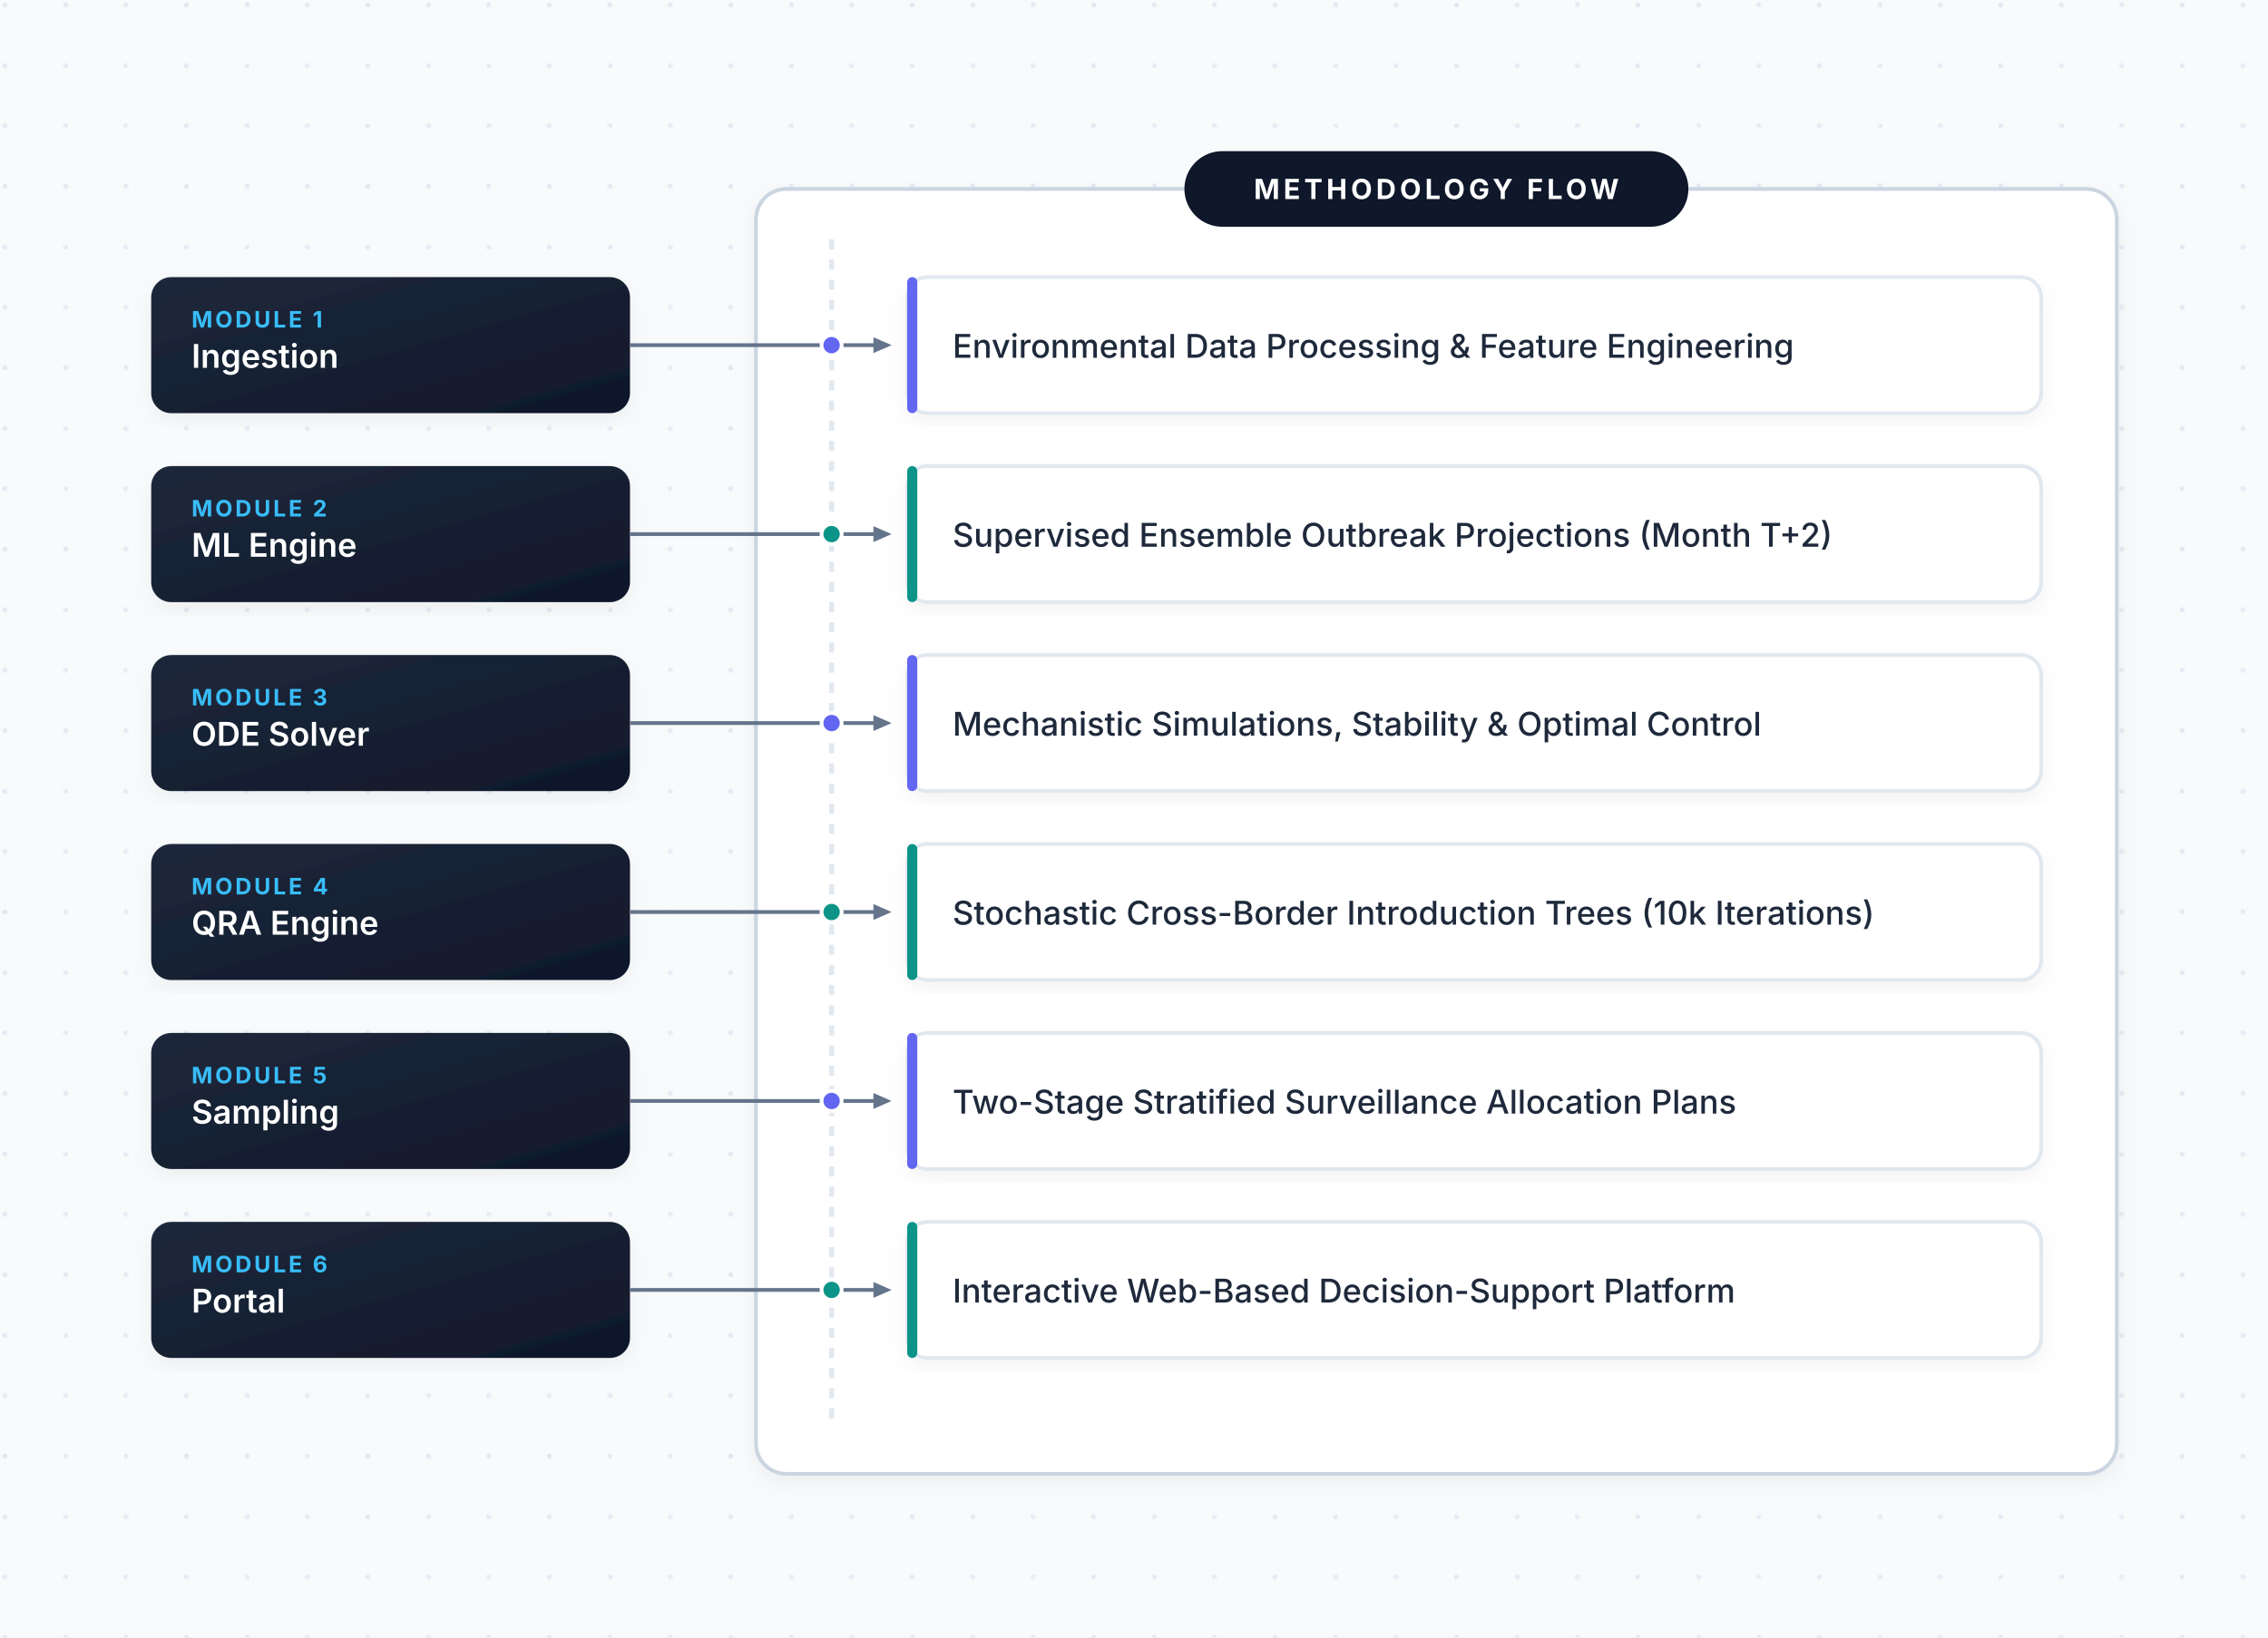
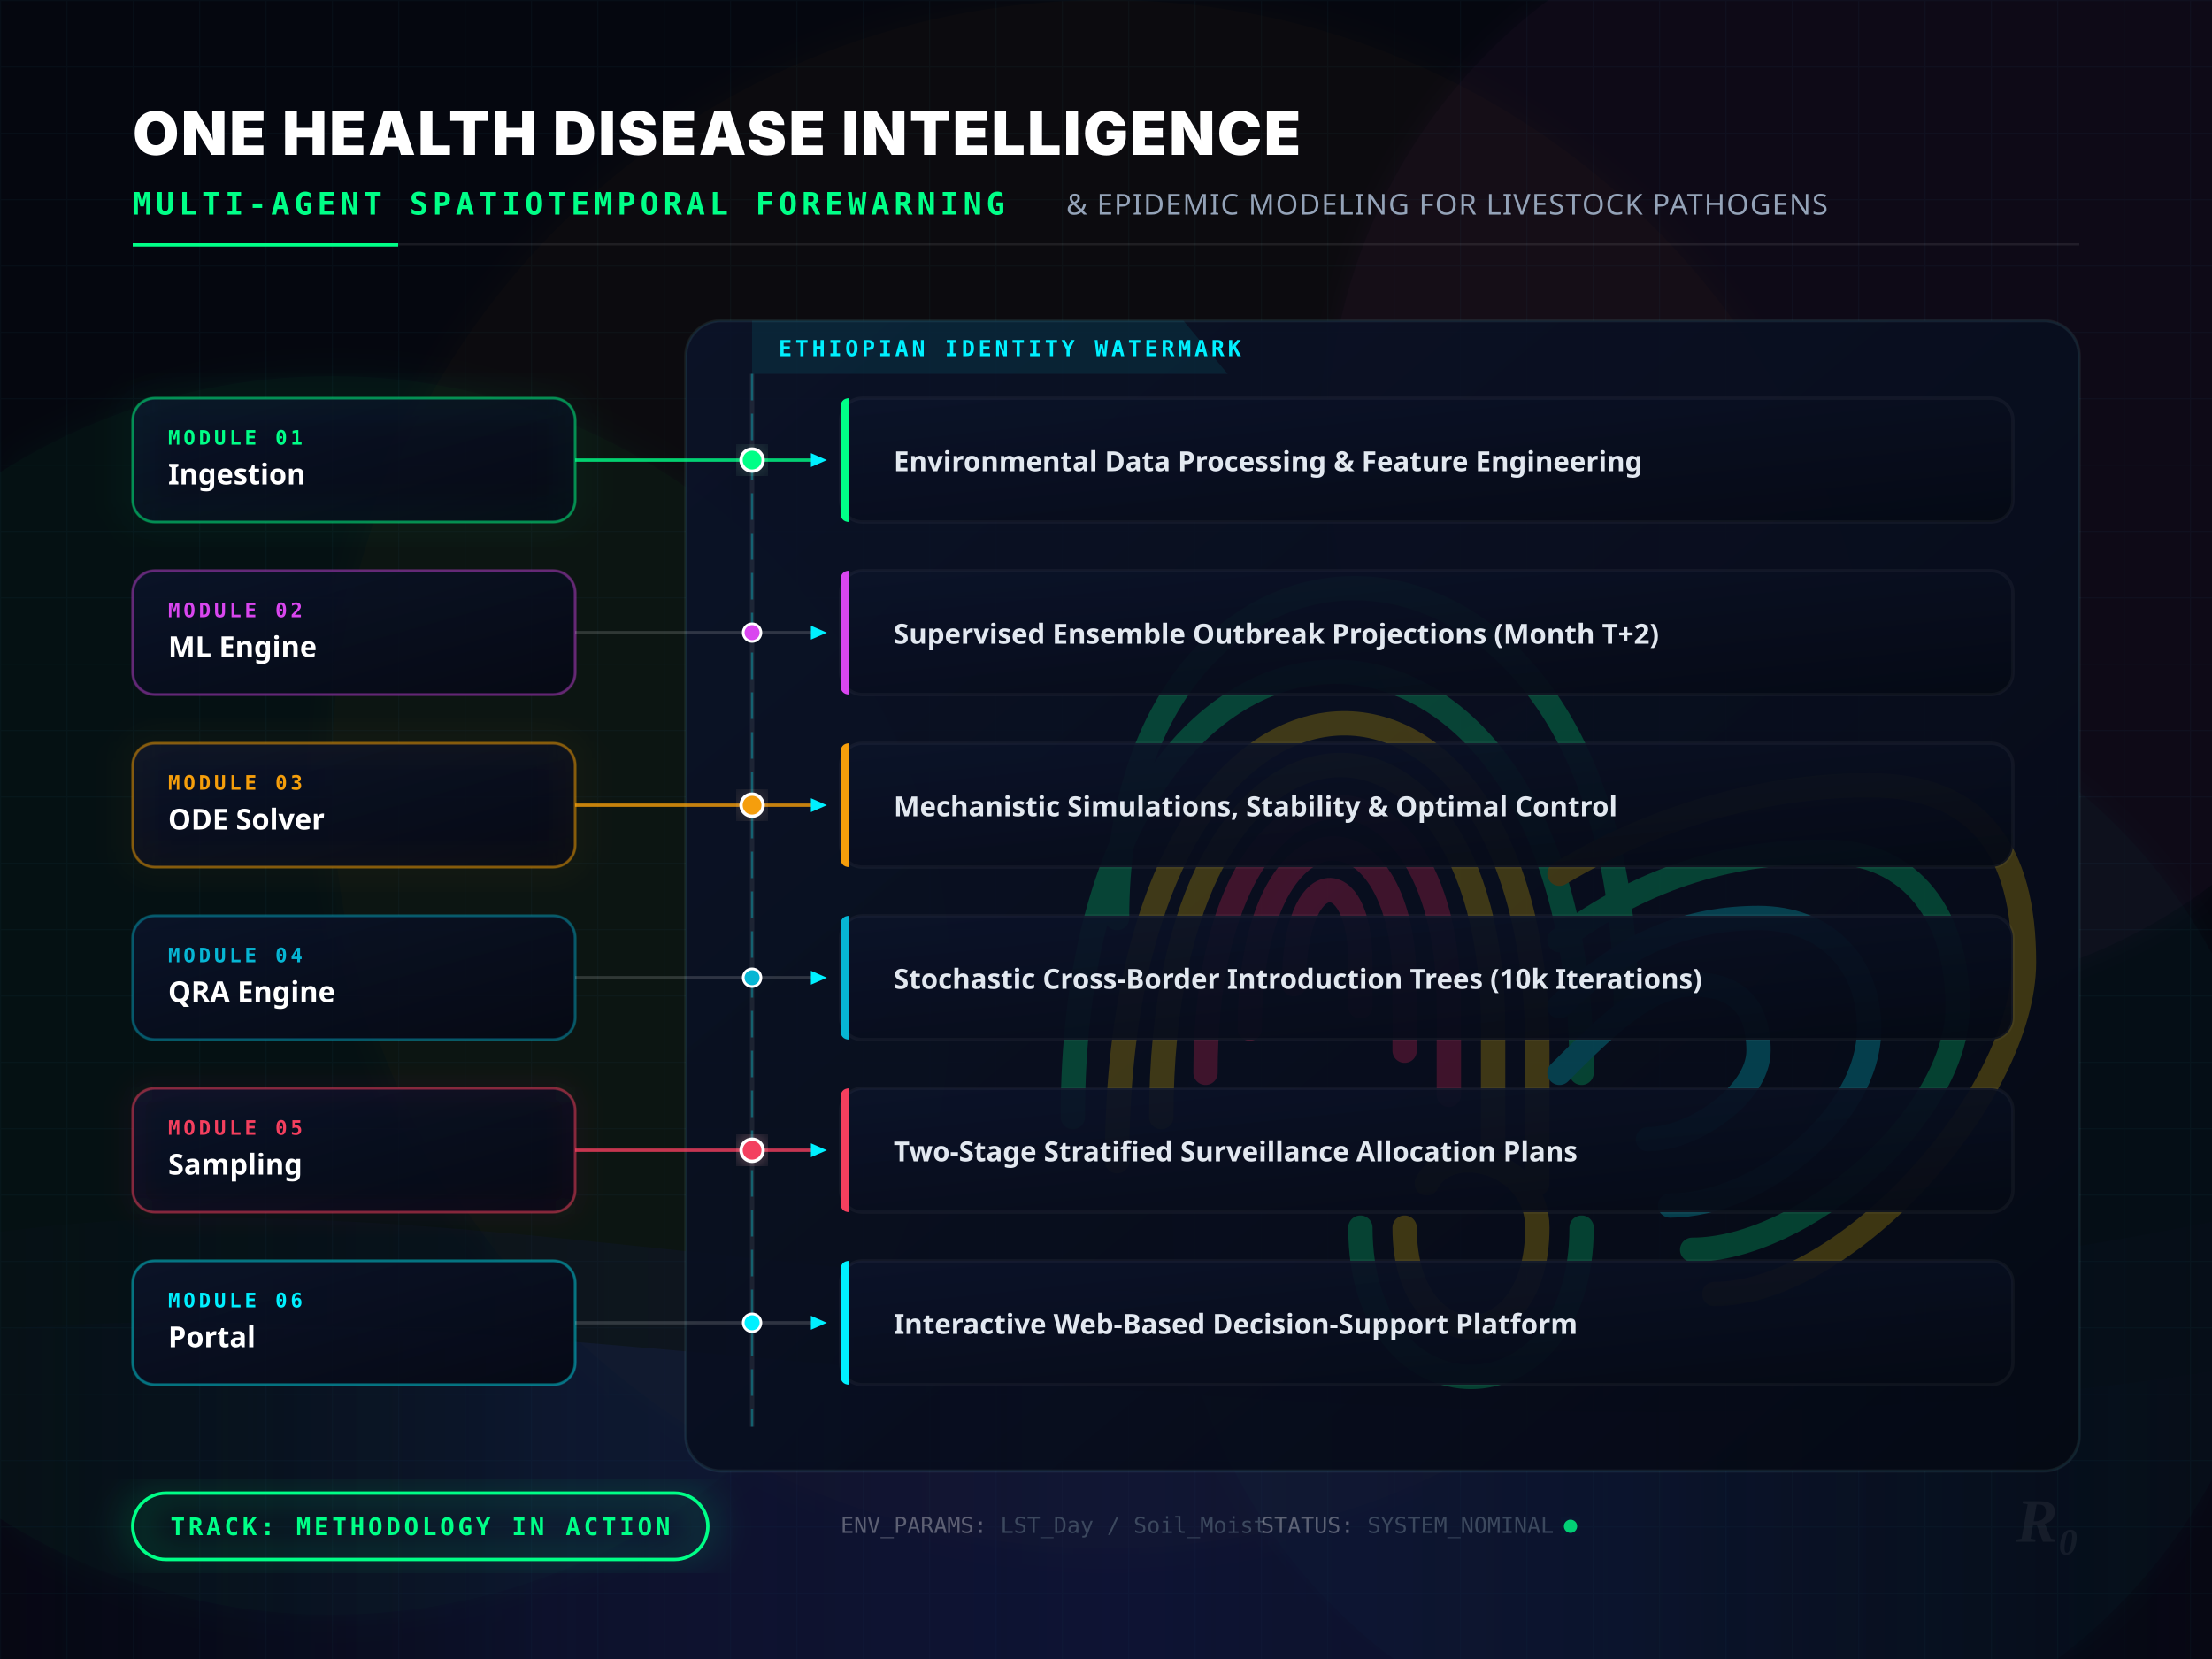
- <svg xmlns="http://www.w3.org/2000/svg" viewBox="0 0 900 650" width="100%" height="100%">
+ <svg xmlns="http://www.w3.org/2000/svg" viewBox="0 0 1000 750" width="100%" height="100%">
  <defs>
-     <pattern id="dotGrid" width="24" height="24" patternUnits="userSpaceOnUse">
-       <circle cx="2" cy="2" r="1" fill="#e2e8f0" />
+     <pattern id="cyberGrid" width="30" height="30" patternUnits="userSpaceOnUse">
+       <path d="M 30 0 L 0 0 0 30" fill="none" stroke="rgba(56, 189, 248, 0.04)" stroke-width="1" />
    </pattern>
-     <filter id="subtleShadow" x="-10%" y="-10%" width="120%" height="120%">
-       <feDropShadow dx="0" dy="3" stdDeviation="4" flood-color="#0f172a" flood-opacity="0.05" />
+     <filter id="glow-cyan" x="-20%" y="-20%" width="140%" height="140%">
+       <feGaussianBlur stdDeviation="6" result="blur" />
+       <feMerge>
+         <feMergeNode in="blur" />
+         <feMergeNode in="SourceGraphic" />
+       </feMerge>
    </filter>
-     <linearGradient id="moduleGrad" x1="0%" y1="0%" x2="100%" y2="100%">
-       <stop offset="0%" stop-color="#1e293b" />
-       <stop offset="100%" stop-color="#0f172a" />
+     <filter id="glow-green" x="-20%" y="-20%" width="140%" height="140%">
+       <feGaussianBlur stdDeviation="8" result="blur" />
+       <feMerge>
+         <feMergeNode in="blur" />
+         <feMergeNode in="SourceGraphic" />
+       </feMerge>
+     </filter>
+     <filter id="glow-orange" x="-20%" y="-20%" width="140%" height="140%">
+       <feGaussianBlur stdDeviation="8" result="blur" />
+       <feMerge>
+         <feMergeNode in="blur" />
+         <feMergeNode in="SourceGraphic" />
+       </feMerge>
+     </filter>
+     <linearGradient id="cardGrad" x1="0%" y1="0%" x2="100%" y2="100%">
+       <stop offset="0%" stop-color="#0b1329" stop-opacity="0.9" />
+       <stop offset="100%" stop-color="#050914" stop-opacity="0.95" />
    </linearGradient>
-     <marker id="arrow" viewBox="0 0 10 10" refX="6" refY="5" markerWidth="6" markerHeight="6" orient="auto-start-reverse">
-       <path d="M 0 1.5 L 8 5 L 0 8.5 z" fill="#64748b" />
+     <marker id="arrow-cyan" viewBox="0 0 10 10" refX="6" refY="5" markerWidth="6" markerHeight="6" orient="auto-start-reverse">
+       <path d="M 0 1.5 L 8 5 L 0 8.5 z" fill="#00f0ff" />
    </marker>
+     <linearGradient id="waveGrad1" x1="0%" y1="0%" x2="100%" y2="0%">
+       <stop offset="0%" stop-color="#0c102b" stop-opacity="0" />
+       <stop offset="50%" stop-color="#141a4a" stop-opacity="0.4" />
+       <stop offset="100%" stop-color="#0c102b" stop-opacity="0" />
+     </linearGradient>
+     <linearGradient id="waveGrad2" x1="0%" y1="0%" x2="100%" y2="0%">
+       <stop offset="0%" stop-color="#060919" stop-opacity="0" />
+       <stop offset="30%" stop-color="#1d2766" stop-opacity="0.25" />
+       <stop offset="70%" stop-color="#152052" stop-opacity="0.25" />
+       <stop offset="100%" stop-color="#060919" stop-opacity="0" />
+     </linearGradient>
  </defs>
-   <rect width="900" height="650" fill="#f8fafc" />
-   <rect width="900" height="650" fill="url(#dotGrid)" />
-   <rect x="300" y="75" width="540" height="510" rx="12" fill="#ffffff" stroke="#cbd5e1" stroke-width="1.5" filter="url(#subtleShadow)" />
-   <rect x="470" y="60" width="200" height="30" rx="15" fill="#0f172a" />
-   <text x="570" y="79" font-family="system-ui, -apple-system, sans-serif" font-size="11" font-weight="700" fill="#ffffff" letter-spacing="1.5" text-anchor="middle">METHODOLOGY FLOW</text>
-   <line x1="330" y1="95" x2="330" y2="565" stroke="#e2e8f0" stroke-width="2" stroke-dasharray="4 4" />
-   <g id="row1">
-     <rect x="60" y="110" width="190" height="54" rx="8" fill="url(#moduleGrad)" filter="url(#subtleShadow)" />
-     <text x="76" y="130" font-family="system-ui, -apple-system, sans-serif" font-size="9" font-weight="700" fill="#38bdf8" letter-spacing="1">MODULE 1</text>
-     <text x="76" y="146" font-family="system-ui, -apple-system, sans-serif" font-size="13" font-weight="600" fill="#ffffff">Ingestion</text>
-     <path d="M 250 137 L 352 137" fill="none" stroke="#64748b" stroke-width="1.5" marker-end="url(#arrow)" />
-     <circle cx="330" cy="137" r="4" fill="#6366f1" stroke="#ffffff" stroke-width="1.5" />
-     <rect x="360" y="110" width="450" height="54" rx="8" fill="#ffffff" stroke="#e2e8f0" stroke-width="1.5" filter="url(#subtleShadow)" />
-     <rect x="360" y="110" width="4" height="54" rx="2" fill="#6366f1" />
-     <text x="378" y="142" font-family="system-ui, -apple-system, sans-serif" font-size="13" font-weight="500" fill="#1e293b">Environmental Data Processing &amp; Feature Engineering</text>
+   <style>
+     .title-main { font-family: 'Montserrat', system-ui, -apple-system, sans-serif; font-weight: 900; font-size: 27px; fill: #ffffff; letter-spacing: 1px; }
+     .title-sub { font-family: 'Share Tech Mono', monospace, system-ui; font-weight: 700; font-size: 14px; fill: #00ff87; letter-spacing: 2px; }
+     .title-desc { font-family: 'Montserrat', system-ui, sans-serif; font-weight: 500; font-size: 13px; fill: #94a3b8; letter-spacing: 0.5px; }
+     .module-num { font-family: 'Share Tech Mono', monospace, system-ui; font-size: 9px; font-weight: 700; letter-spacing: 1.5px; }
+     .module-text { font-family: 'Montserrat', system-ui, sans-serif; font-weight: 700; font-size: 13px; fill: #ffffff; }
+     .process-text { font-family: 'Montserrat', system-ui, sans-serif; font-weight: 600; font-size: 12.5px; fill: #e2e8f0; }
+     .pill-text { font-family: 'Share Tech Mono', monospace, system-ui; font-size: 11px; font-weight: 700; fill: #00ff87; letter-spacing: 1.5px; }
+     .tech-metadata { font-family: 'Share Tech Mono', monospace, system-ui; font-size: 10px; fill: #475569; }
+     .tech-header { font-family: 'Share Tech Mono', monospace, system-ui; font-size: 10px; font-weight: 700; fill: #00f0ff; letter-spacing: 1.5px; }
+   </style>
+   <rect width="1000" height="750" fill="#05070f" />
+   <rect width="1000" height="750" fill="url(#cyberGrid)" />
+   <circle cx="150" cy="450" r="280" fill="#00ff87" opacity="0.04" filter="url(#glow-green)" />
+   <circle cx="500" cy="350" r="350" fill="#f59e0b" opacity="0.03" filter="url(#glow-orange)" />
+   <circle cx="850" cy="200" r="250" fill="#d946ef" opacity="0.04" filter="url(#glow-cyan)" />
+   <circle cx="780" cy="550" r="250" fill="#00f0ff" opacity="0.03" filter="url(#glow-cyan)" />
+   <path d="M -100 580 C 200 480, 500 680, 1100 530 L 1100 760 L -100 760 Z" fill="url(#waveGrad1)" />
+   <path d="M -100 620 C 150 540, 650 710, 1100 600 L 1100 760 L -100 760 Z" fill="url(#waveGrad2)" />
+   <g id="header-group" transform="translate(60, 45)">
+     <text x="0" y="25" class="title-main">ONE HEALTH DISEASE INTELLIGENCE</text>
+     <text x="0" y="52" class="title-sub">MULTI-AGENT SPATIOTEMPORAL FOREWARNING</text>
+     <text x="422" y="52" class="title-desc">&amp; EPIDEMIC MODELING FOR LIVESTOCK PATHOGENS</text>
+     <rect x="0" y="65" width="880" height="1" fill="rgba(255, 255, 255, 0.08)" />
+     <rect x="0" y="65" width="120" height="1.5" fill="#00ff87" />
  </g>
-   <g id="row2">
-     <rect x="60" y="185" width="190" height="54" rx="8" fill="url(#moduleGrad)" filter="url(#subtleShadow)" />
-     <text x="76" y="205" font-family="system-ui, -apple-system, sans-serif" font-size="9" font-weight="700" fill="#38bdf8" letter-spacing="1">MODULE 2</text>
-     <text x="76" y="221" font-family="system-ui, -apple-system, sans-serif" font-size="13" font-weight="600" fill="#ffffff">ML Engine</text>
-     <path d="M 250 212 L 352 212" fill="none" stroke="#64748b" stroke-width="1.5" marker-end="url(#arrow)" />
-     <circle cx="330" cy="212" r="4" fill="#0d9488" stroke="#ffffff" stroke-width="1.5" />
-     <rect x="360" y="185" width="450" height="54" rx="8" fill="#ffffff" stroke="#e2e8f0" stroke-width="1.5" filter="url(#subtleShadow)" />
-     <rect x="360" y="185" width="4" height="54" rx="2" fill="#0d9488" />
-     <text x="378" y="217" font-family="system-ui, -apple-system, sans-serif" font-size="13" font-weight="500" fill="#1e293b">Supervised Ensemble Outbreak Projections (Month T+2)</text>
+   <rect x="310" y="145" width="630" height="520" rx="16" fill="url(#cardGrad)" stroke="rgba(255, 255, 255, 0.05)" stroke-width="1.5" />
+   <rect x="310" y="145" width="630" height="520" rx="16" fill="none" stroke="rgba(0, 240, 255, 0.05)" stroke-width="1" />
+   <g transform="translate(340, 145)">
+     <path d="M 0 0 L 195 0 L 215 24 L 0 24 Z" fill="rgba(0, 240, 255, 0.08)" />
+     <text x="12" y="16" class="tech-header">ETHIOPIAN IDENTITY WATERMARK</text>
  </g>
-   <g id="row3">
-     <rect x="60" y="260" width="190" height="54" rx="8" fill="url(#moduleGrad)" filter="url(#subtleShadow)" />
-     <text x="76" y="280" font-family="system-ui, -apple-system, sans-serif" font-size="9" font-weight="700" fill="#38bdf8" letter-spacing="1">MODULE 3</text>
-     <text x="76" y="296" font-family="system-ui, -apple-system, sans-serif" font-size="13" font-weight="600" fill="#ffffff">ODE Solver</text>
-     <path d="M 250 287 L 352 287" fill="none" stroke="#64748b" stroke-width="1.5" marker-end="url(#arrow)" />
-     <circle cx="330" cy="287" r="4" fill="#6366f1" stroke="#ffffff" stroke-width="1.5" />
-     <rect x="360" y="260" width="450" height="54" rx="8" fill="#ffffff" stroke="#e2e8f0" stroke-width="1.5" filter="url(#subtleShadow)" />
-     <rect x="360" y="260" width="4" height="54" rx="2" fill="#6366f1" />
-     <text x="378" y="292" font-family="system-ui, -apple-system, sans-serif" font-size="13" font-weight="500" fill="#1e293b">Mechanistic Simulations, Stability &amp; Optimal Control</text>
+   <g id="ethiopia-fingerprint" opacity="0.22" stroke-width="11" stroke-linecap="round" fill="none" transform="translate(35, -5)">
+     <path d="M 550 450 C 550 395, 580 395, 580 440 L 580 460" stroke="#ff2a5f" />
+     <path d="M 530 470 C 530 365, 600 365, 600 450 L 600 480" stroke="#ff2a5f" />
+     <path d="M 510 490 C 510 335, 620 335, 620 460 L 620 500" stroke="#ff2a5f" />
+     <path d="M 490 510 C 490 305, 640 305, 640 470 L 640 520" stroke="#ffcc00" />
+     <path d="M 470 530 C 470 275, 660 275, 660 480 L 660 540" stroke="#ffcc00" />
+     <path d="M 450 510 C 450 245, 680 245, 680 490" stroke="#00ff87" />
+     <path d="M 470 420 C 470 215, 700 215, 700 460" stroke="#00ff87" />
+     <path d="M 670 490 C 690 470, 710 450, 730 450 C 750 450, 760 460, 760 480 C 760 500, 730 520, 710 520" stroke="#00f0ff" />
+     <path d="M 670 460 C 700 430, 730 420, 760 420 C 790 420, 810 440, 810 470 C 810 510, 760 550, 720 550" stroke="#00f0ff" />
+     <path d="M 670 430 C 710 400, 750 390, 790 390 C 830 390, 850 420, 850 460 C 850 510, 780 570, 730 570" stroke="#00ff87" />
+     <path d="M 670 400 C 720 370, 770 360, 810 360 C 860 360, 880 390, 880 440 C 880 500, 800 590, 740 590" stroke="#ffcc00" />
+     <path d="M 600 560 C 600 620, 660 620, 660 560 C 660 530, 620 520, 610 540" stroke="#ffcc00" />
+     <path d="M 580 560 C 580 650, 680 650, 680 560" stroke="#00ff87" />
  </g>
-   <g id="row4">
-     <rect x="60" y="335" width="190" height="54" rx="8" fill="url(#moduleGrad)" filter="url(#subtleShadow)" />
-     <text x="76" y="355" font-family="system-ui, -apple-system, sans-serif" font-size="9" font-weight="700" fill="#38bdf8" letter-spacing="1">MODULE 4</text>
-     <text x="76" y="371" font-family="system-ui, -apple-system, sans-serif" font-size="13" font-weight="600" fill="#ffffff">QRA Engine</text>
-     <path d="M 250 362 L 352 362" fill="none" stroke="#64748b" stroke-width="1.5" marker-end="url(#arrow)" />
-     <circle cx="330" cy="362" r="4" fill="#0d9488" stroke="#ffffff" stroke-width="1.5" />
-     <rect x="360" y="335" width="450" height="54" rx="8" fill="#ffffff" stroke="#e2e8f0" stroke-width="1.5" filter="url(#subtleShadow)" />
-     <rect x="360" y="335" width="4" height="54" rx="2" fill="#0d9488" />
-     <text x="378" y="367" font-family="system-ui, -apple-system, sans-serif" font-size="13" font-weight="500" fill="#1e293b">Stochastic Cross-Border Introduction Trees (10k Iterations)</text>
+   <line x1="340" y1="169" x2="340" y2="645" stroke="rgba(255, 255, 255, 0.08)" stroke-width="2" />
+   <line x1="340" y1="169" x2="340" y2="645" stroke="#00f0ff" stroke-width="1" stroke-opacity="0.3" stroke-dasharray="12 6" />
+   <g id="flow-row-1" transform="translate(0, 180)">
+     <g transform="translate(60, 0)">
+       <rect x="0" y="0" width="200" height="56" rx="10" fill="url(#cardGrad)" stroke="rgba(0, 255, 135, 0.2)" stroke-width="1.5" />
+       <rect x="0" y="0" width="200" height="56" rx="10" fill="none" stroke="#00ff87" stroke-width="1" stroke-opacity="0.4" filter="url(#glow-green)" />
+       <text x="16" y="21" class="module-num" fill="#00ff87">MODULE 01</text>
+       <text x="16" y="39" class="module-text">Ingestion</text>
+     </g>
+     <path d="M 260 28 L 372 28" fill="none" stroke="#00ff87" stroke-width="1.5" stroke-opacity="0.8" marker-end="url(#arrow-cyan)" />
+     <circle cx="340" cy="28" r="5" fill="#00ff87" stroke="#ffffff" stroke-width="1.5" filter="url(#glow-green)" />
+     <g transform="translate(380, 0)">
+       <rect x="0" y="0" width="530" height="56" rx="10" fill="url(#cardGrad)" stroke="rgba(255, 255, 255, 0.04)" stroke-width="1.5" />
+       <path d="M 0 4 L 0 52 C 0 54, 1 56, 4 56 L 4 56 L 4 0 L 4 0 C 1 0, 0 2, 0 4 Z" fill="#00ff87" />
+       <text x="24" y="33" class="process-text">Environmental Data Processing &amp; Feature Engineering</text>
+     </g>
  </g>
-   <g id="row5">
-     <rect x="60" y="410" width="190" height="54" rx="8" fill="url(#moduleGrad)" filter="url(#subtleShadow)" />
-     <text x="76" y="430" font-family="system-ui, -apple-system, sans-serif" font-size="9" font-weight="700" fill="#38bdf8" letter-spacing="1">MODULE 5</text>
-     <text x="76" y="446" font-family="system-ui, -apple-system, sans-serif" font-size="13" font-weight="600" fill="#ffffff">Sampling</text>
-     <path d="M 250 437 L 352 437" fill="none" stroke="#64748b" stroke-width="1.5" marker-end="url(#arrow)" />
-     <circle cx="330" cy="437" r="4" fill="#6366f1" stroke="#ffffff" stroke-width="1.5" />
-     <rect x="360" y="410" width="450" height="54" rx="8" fill="#ffffff" stroke="#e2e8f0" stroke-width="1.5" filter="url(#subtleShadow)" />
-     <rect x="360" y="410" width="4" height="54" rx="2" fill="#6366f1" />
-     <text x="378" y="442" font-family="system-ui, -apple-system, sans-serif" font-size="13" font-weight="500" fill="#1e293b">Two-Stage Stratified Surveillance Allocation Plans</text>
+   <g id="flow-row-2" transform="translate(0, 258)">
+     <g transform="translate(60, 0)">
+       <rect x="0" y="0" width="200" height="56" rx="10" fill="url(#cardGrad)" stroke="rgba(217, 70, 239, 0.2)" stroke-width="1.5" />
+       <rect x="0" y="0" width="200" height="56" rx="10" fill="none" stroke="#d946ef" stroke-width="1" stroke-opacity="0.3" />
+       <text x="16" y="21" class="module-num" fill="#d946ef">MODULE 02</text>
+       <text x="16" y="39" class="module-text">ML Engine</text>
+     </g>
+     <path d="M 260 28 L 372 28" fill="none" stroke="rgba(255, 255, 255, 0.15)" stroke-width="1.5" marker-end="url(#arrow-cyan)" />
+     <circle cx="340" cy="28" r="4" fill="#d946ef" stroke="#ffffff" stroke-width="1.2" />
+     <g transform="translate(380, 0)">
+       <rect x="0" y="0" width="530" height="56" rx="10" fill="url(#cardGrad)" stroke="rgba(255, 255, 255, 0.04)" stroke-width="1.5" />
+       <path d="M 0 4 L 0 52 C 0 54, 1 56, 4 56 L 4 56 L 4 0 L 4 0 C 1 0, 0 2, 0 4 Z" fill="#d946ef" />
+       <text x="24" y="33" class="process-text">Supervised Ensemble Outbreak Projections (Month T+2)</text>
+     </g>
  </g>
-   <g id="row6">
-     <rect x="60" y="485" width="190" height="54" rx="8" fill="url(#moduleGrad)" filter="url(#subtleShadow)" />
-     <text x="76" y="505" font-family="system-ui, -apple-system, sans-serif" font-size="9" font-weight="700" fill="#38bdf8" letter-spacing="1">MODULE 6</text>
-     <text x="76" y="521" font-family="system-ui, -apple-system, sans-serif" font-size="13" font-weight="600" fill="#ffffff">Portal</text>
-     <path d="M 250 512 L 352 512" fill="none" stroke="#64748b" stroke-width="1.5" marker-end="url(#arrow)" />
-     <circle cx="330" cy="512" r="4" fill="#0d9488" stroke="#ffffff" stroke-width="1.5" />
-     <rect x="360" y="485" width="450" height="54" rx="8" fill="#ffffff" stroke="#e2e8f0" stroke-width="1.5" filter="url(#subtleShadow)" />
-     <rect x="360" y="485" width="4" height="54" rx="2" fill="#0d9488" />
-     <text x="378" y="517" font-family="system-ui, -apple-system, sans-serif" font-size="13" font-weight="500" fill="#1e293b">Interactive Web-Based Decision-Support Platform</text>
+   <g id="flow-row-3" transform="translate(0, 336)">
+     <g transform="translate(60, 0)">
+       <rect x="0" y="0" width="200" height="56" rx="10" fill="url(#cardGrad)" stroke="rgba(245, 158, 11, 0.2)" stroke-width="1.5" />
+       <rect x="0" y="0" width="200" height="56" rx="10" fill="none" stroke="#f59e0b" stroke-width="1" stroke-opacity="0.4" filter="url(#glow-orange)" />
+       <text x="16" y="21" class="module-num" fill="#f59e0b">MODULE 03</text>
+       <text x="16" y="39" class="module-text">ODE Solver</text>
+     </g>
+     <path d="M 260 28 L 372 28" fill="none" stroke="#f59e0b" stroke-width="1.5" stroke-opacity="0.8" marker-end="url(#arrow-cyan)" />
+     <circle cx="340" cy="28" r="5" fill="#f59e0b" stroke="#ffffff" stroke-width="1.5" filter="url(#glow-orange)" />
+     <g transform="translate(380, 0)">
+       <rect x="0" y="0" width="530" height="56" rx="10" fill="url(#cardGrad)" stroke="rgba(255, 255, 255, 0.04)" stroke-width="1.5" />
+       <path d="M 0 4 L 0 52 C 0 54, 1 56, 4 56 L 4 56 L 4 0 L 4 0 C 1 0, 0 2, 0 4 Z" fill="#f59e0b" />
+       <text x="24" y="33" class="process-text">Mechanistic Simulations, Stability &amp; Optimal Control</text>
+     </g>
+   </g>
+   <g id="flow-row-4" transform="translate(0, 414)">
+     <g transform="translate(60, 0)">
+       <rect x="0" y="0" width="200" height="56" rx="10" fill="url(#cardGrad)" stroke="rgba(6, 182, 212, 0.2)" stroke-width="1.5" />
+       <rect x="0" y="0" width="200" height="56" rx="10" fill="none" stroke="#06b6d4" stroke-width="1" stroke-opacity="0.3" />
+       <text x="16" y="21" class="module-num" fill="#06b6d4">MODULE 04</text>
+       <text x="16" y="39" class="module-text">QRA Engine</text>
+     </g>
+     <path d="M 260 28 L 372 28" fill="none" stroke="rgba(255, 255, 255, 0.15)" stroke-width="1.5" marker-end="url(#arrow-cyan)" />
+     <circle cx="340" cy="28" r="4" fill="#06b6d4" stroke="#ffffff" stroke-width="1.2" />
+     <g transform="translate(380, 0)">
+       <rect x="0" y="0" width="530" height="56" rx="10" fill="url(#cardGrad)" stroke="rgba(255, 255, 255, 0.04)" stroke-width="1.5" />
+       <path d="M 0 4 L 0 52 C 0 54, 1 56, 4 56 L 4 56 L 4 0 L 4 0 C 1 0, 0 2, 0 4 Z" fill="#06b6d4" />
+       <text x="24" y="33" class="process-text">Stochastic Cross-Border Introduction Trees (10k Iterations)</text>
+     </g>
+   </g>
+   <g id="flow-row-5" transform="translate(0, 492)">
+     <g transform="translate(60, 0)">
+       <rect x="0" y="0" width="200" height="56" rx="10" fill="url(#cardGrad)" stroke="rgba(244, 63, 94, 0.2)" stroke-width="1.5" />
+       <rect x="0" y="0" width="200" height="56" rx="10" fill="none" stroke="#f43f5e" stroke-width="1" stroke-opacity="0.4" filter="url(#glow-cyan)" />
+       <text x="16" y="21" class="module-num" fill="#f43f5e">MODULE 05</text>
+       <text x="16" y="39" class="module-text">Sampling</text>
+     </g>
+     <path d="M 260 28 L 372 28" fill="none" stroke="#f43f5e" stroke-width="1.5" stroke-opacity="0.8" marker-end="url(#arrow-cyan)" />
+     <circle cx="340" cy="28" r="5" fill="#f43f5e" stroke="#ffffff" stroke-width="1.5" filter="url(#glow-cyan)" />
+     <g transform="translate(380, 0)">
+       <rect x="0" y="0" width="530" height="56" rx="10" fill="url(#cardGrad)" stroke="rgba(255, 255, 255, 0.04)" stroke-width="1.5" />
+       <path d="M 0 4 L 0 52 C 0 54, 1 56, 4 56 L 4 56 L 4 0 L 4 0 C 1 0, 0 2, 0 4 Z" fill="#f43f5e" />
+       <text x="24" y="33" class="process-text">Two-Stage Stratified Surveillance Allocation Plans</text>
+     </g>
+   </g>
+   <g id="flow-row-6" transform="translate(0, 570)">
+     <g transform="translate(60, 0)">
+       <rect x="0" y="0" width="200" height="56" rx="10" fill="url(#cardGrad)" stroke="rgba(0, 240, 255, 0.2)" stroke-width="1.5" />
+       <rect x="0" y="0" width="200" height="56" rx="10" fill="none" stroke="#00f0ff" stroke-width="1" stroke-opacity="0.3" />
+       <text x="16" y="21" class="module-num" fill="#00f0ff">MODULE 06</text>
+       <text x="16" y="39" class="module-text">Portal</text>
+     </g>
+     <path d="M 260 28 L 372 28" fill="none" stroke="rgba(255, 255, 255, 0.15)" stroke-width="1.5" marker-end="url(#arrow-cyan)" />
+     <circle cx="340" cy="28" r="4" fill="#00f0ff" stroke="#ffffff" stroke-width="1.2" />
+     <g transform="translate(380, 0)">
+       <rect x="0" y="0" width="530" height="56" rx="10" fill="url(#cardGrad)" stroke="rgba(255, 255, 255, 0.04)" stroke-width="1.5" />
+       <path d="M 0 4 L 0 52 C 0 54, 1 56, 4 56 L 4 56 L 4 0 L 4 0 C 1 0, 0 2, 0 4 Z" fill="#00f0ff" />
+       <text x="24" y="33" class="process-text">Interactive Web-Based Decision-Support Platform</text>
+     </g>
+   </g>
+   <g id="bottom-bar" transform="translate(60, 675)">
+     <rect x="0" y="0" width="260" height="30" rx="15" fill="none" stroke="#00ff87" stroke-width="1.5" filter="url(#glow-green)" />
+     <text x="130" y="19" class="pill-text" text-anchor="middle">TRACK: METHODOLOGY IN ACTION</text>
+     <g transform="translate(320, 18)" opacity="0.8">
+       <text x="0" y="0" class="tech-metadata">
+         <tspan fill="rgba(255,255,255,0.4)">ENV_PARAMS:</tspan> LST_Day / Soil_Moist</text>
+       <text x="190" y="0" class="tech-metadata">
+         <tspan fill="rgba(255,255,255,0.4)">STATUS:</tspan> SYSTEM_NOMINAL</text>
+       <circle cx="330" cy="-3" r="3" fill="#00ff87" filter="url(#glow-green)" />
+     </g>
+     <text x="880" y="22" font-family="'Times New Roman', Times, serif" font-weight="900" font-size="28" fill="rgba(255,255,255,0.06)" font-style="italic" text-anchor="end">R₀</text>
  </g>
</svg>
